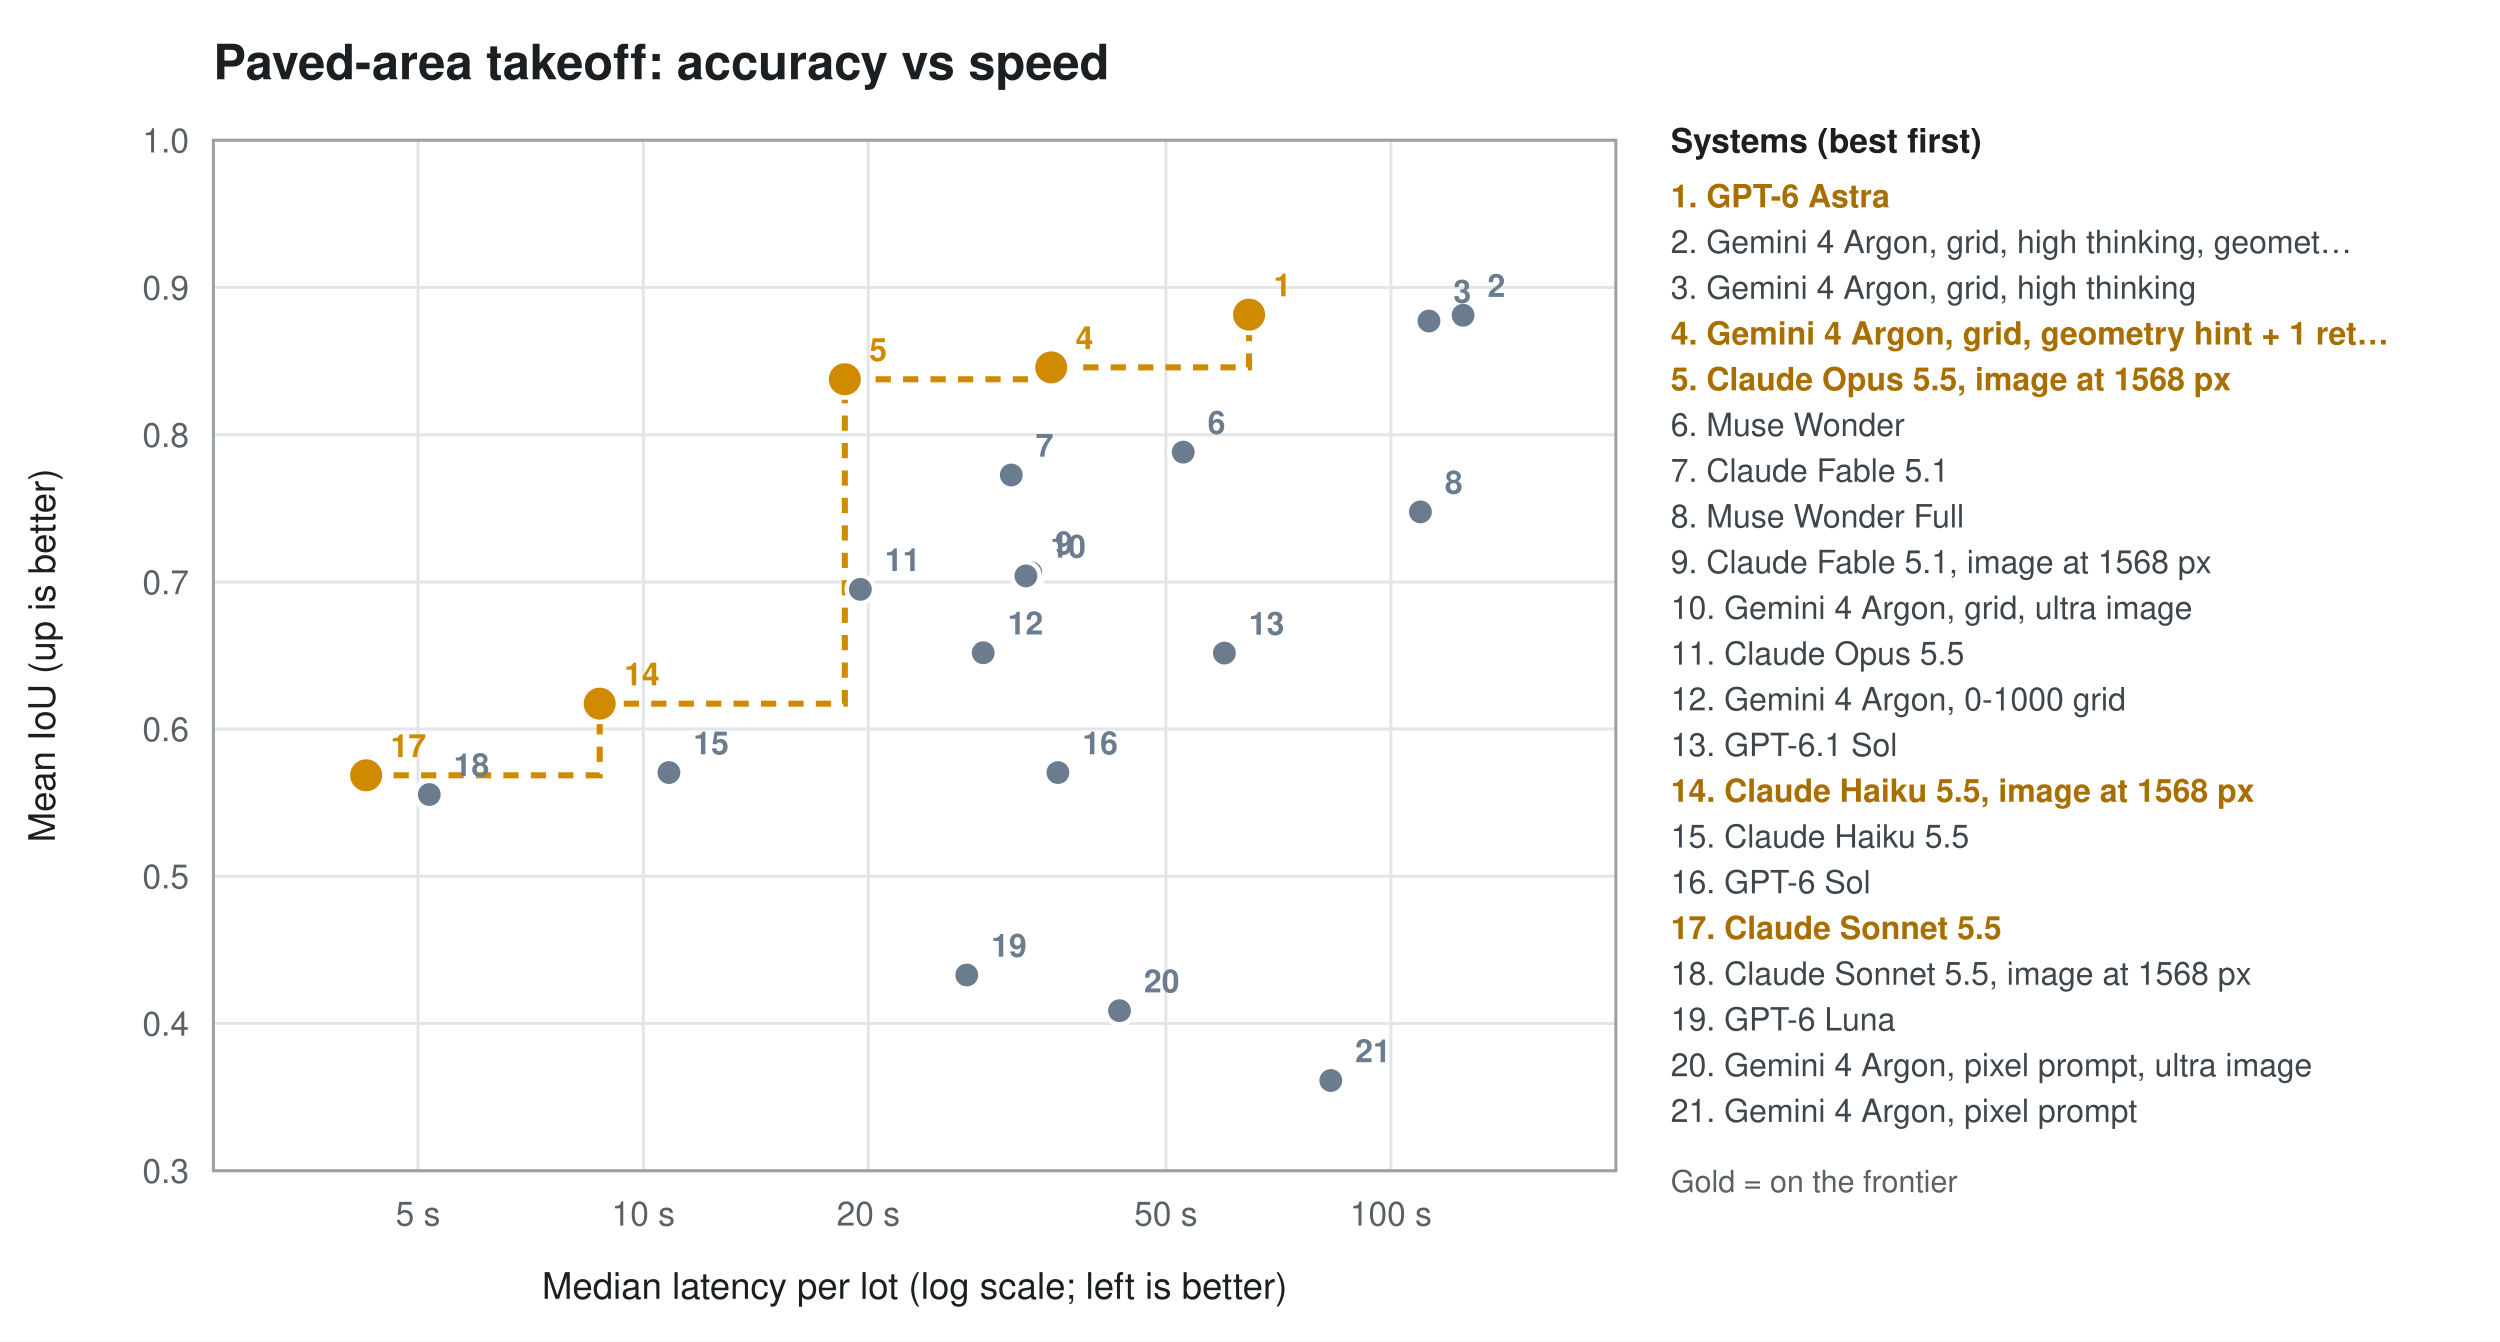
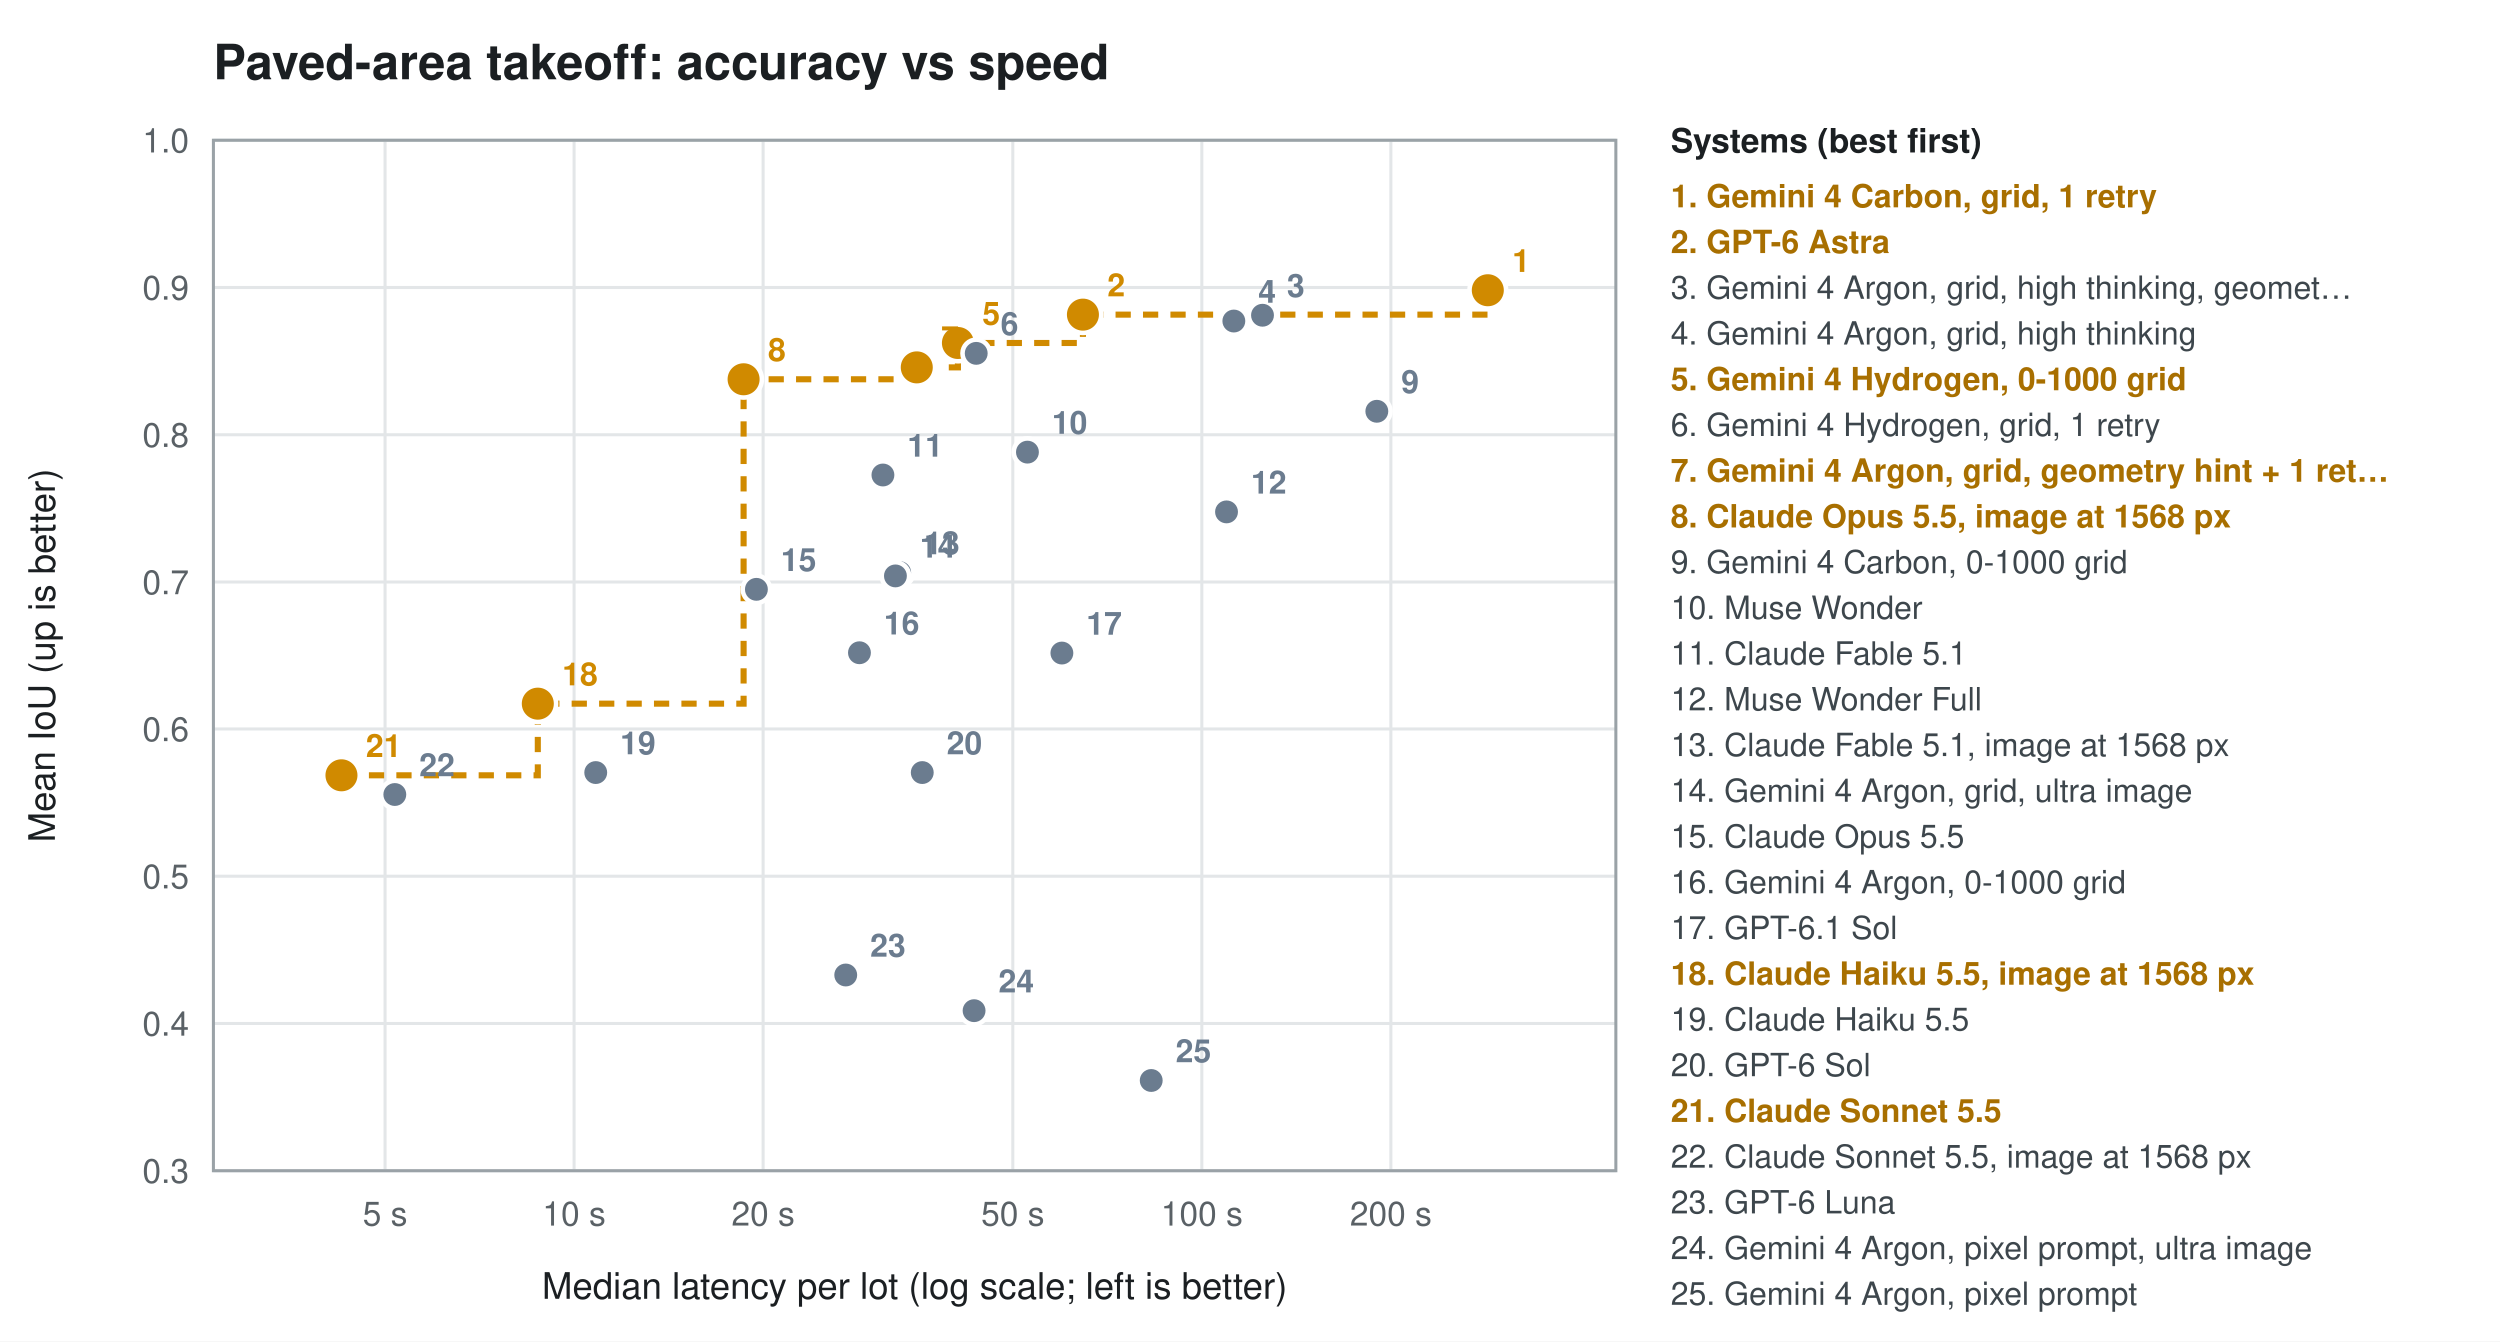
<svg xmlns="http://www.w3.org/2000/svg" viewBox="0 0 820 440" font-family="Helvetica, Arial, sans-serif">
  <rect width="820" height="440" fill="#ffffff" />
  <text x="70" y="26" font-size="16" font-weight="700" fill="#1b1f22">Paved-area takeoff: accuracy vs speed</text>
-   <line x1="137.1" y1="46" x2="137.1" y2="384" stroke="#e3e6e8" />
-   <text x="137.1" y="402" font-size="11" text-anchor="middle" fill="#5a6166">5 s</text>
-   <line x1="211.0" y1="46" x2="211.0" y2="384" stroke="#e3e6e8" />
-   <text x="211.0" y="402" font-size="11" text-anchor="middle" fill="#5a6166">10 s</text>
-   <line x1="284.8" y1="46" x2="284.8" y2="384" stroke="#e3e6e8" />
-   <text x="284.8" y="402" font-size="11" text-anchor="middle" fill="#5a6166">20 s</text>
-   <line x1="382.4" y1="46" x2="382.4" y2="384" stroke="#e3e6e8" />
-   <text x="382.4" y="402" font-size="11" text-anchor="middle" fill="#5a6166">50 s</text>
+   <line x1="126.3" y1="46" x2="126.3" y2="384" stroke="#e3e6e8" />
+   <text x="126.3" y="402" font-size="11" text-anchor="middle" fill="#5a6166">5 s</text>
+   <line x1="188.3" y1="46" x2="188.3" y2="384" stroke="#e3e6e8" />
+   <text x="188.3" y="402" font-size="11" text-anchor="middle" fill="#5a6166">10 s</text>
+   <line x1="250.3" y1="46" x2="250.3" y2="384" stroke="#e3e6e8" />
+   <text x="250.3" y="402" font-size="11" text-anchor="middle" fill="#5a6166">20 s</text>
+   <line x1="332.2" y1="46" x2="332.2" y2="384" stroke="#e3e6e8" />
+   <text x="332.2" y="402" font-size="11" text-anchor="middle" fill="#5a6166">50 s</text>
+   <line x1="394.2" y1="46" x2="394.2" y2="384" stroke="#e3e6e8" />
+   <text x="394.2" y="402" font-size="11" text-anchor="middle" fill="#5a6166">100 s</text>
  <line x1="456.2" y1="46" x2="456.2" y2="384" stroke="#e3e6e8" />
-   <text x="456.2" y="402" font-size="11" text-anchor="middle" fill="#5a6166">100 s</text>
+   <text x="456.2" y="402" font-size="11" text-anchor="middle" fill="#5a6166">200 s</text>
  <line x1="70" y1="384.0" x2="530" y2="384.0" stroke="#e3e6e8" />
  <text x="62" y="388.0" font-size="11" text-anchor="end" fill="#5a6166">0.3</text>
  <line x1="70" y1="335.7" x2="530" y2="335.7" stroke="#e3e6e8" />
  <text x="62" y="339.7" font-size="11" text-anchor="end" fill="#5a6166">0.4</text>
  <line x1="70" y1="287.4" x2="530" y2="287.4" stroke="#e3e6e8" />
  <text x="62" y="291.4" font-size="11" text-anchor="end" fill="#5a6166">0.5</text>
  <line x1="70" y1="239.1" x2="530" y2="239.1" stroke="#e3e6e8" />
  <text x="62" y="243.1" font-size="11" text-anchor="end" fill="#5a6166">0.6</text>
  <line x1="70" y1="190.9" x2="530" y2="190.9" stroke="#e3e6e8" />
  <text x="62" y="194.9" font-size="11" text-anchor="end" fill="#5a6166">0.7</text>
  <line x1="70" y1="142.6" x2="530" y2="142.6" stroke="#e3e6e8" />
  <text x="62" y="146.6" font-size="11" text-anchor="end" fill="#5a6166">0.8</text>
  <line x1="70" y1="94.3" x2="530" y2="94.3" stroke="#e3e6e8" />
  <text x="62" y="98.3" font-size="11" text-anchor="end" fill="#5a6166">0.9</text>
  <line x1="70" y1="46.0" x2="530" y2="46.0" stroke="#e3e6e8" />
  <text x="62" y="50.0" font-size="11" text-anchor="end" fill="#5a6166">1.0</text>
  <rect x="70" y="46" width="460" height="338" fill="none" stroke="#9aa2a7" />
  <text x="300.0" y="426" font-size="12" text-anchor="middle" fill="#1b1f22">Median latency per lot (log scale; left is better)</text>
  <text transform="translate(18 215.0) rotate(-90)" font-size="12" text-anchor="middle" fill="#1b1f22">Mean IoU (up is better)</text>
-   <path d="M120.1,254.3 L196.7,254.3 L196.7,230.8 L277.1,230.8 L277.1,124.4 L344.8,124.4 L344.8,120.5 L409.7,120.5 L409.7,103.2" fill="none" stroke="#d08a00" stroke-width="2" stroke-dasharray="5 4" />
-   <circle cx="409.7" cy="103.2" r="6" fill="#d08a00" stroke="#ffffff" stroke-width="1.5" />
-   <text x="417.7" y="97.2" font-size="10.5" font-weight="700" fill="#d08a00">1</text>
-   <circle cx="479.9" cy="103.4" r="4.5" fill="#6b7c8f" stroke="#ffffff" stroke-width="1.5" />
-   <text x="487.9" y="97.4" font-size="10.5" font-weight="700" fill="#6b7c8f">2</text>
-   <circle cx="468.7" cy="105.3" r="4.5" fill="#6b7c8f" stroke="#ffffff" stroke-width="1.5" />
-   <text x="476.7" y="99.3" font-size="10.5" font-weight="700" fill="#6b7c8f">3</text>
-   <circle cx="344.8" cy="120.5" r="6" fill="#d08a00" stroke="#ffffff" stroke-width="1.5" />
-   <text x="352.8" y="114.5" font-size="10.5" font-weight="700" fill="#d08a00">4</text>
-   <circle cx="277.1" cy="124.4" r="6" fill="#d08a00" stroke="#ffffff" stroke-width="1.5" />
-   <text x="285.1" y="118.4" font-size="10.5" font-weight="700" fill="#d08a00">5</text>
-   <circle cx="388.1" cy="148.3" r="4.5" fill="#6b7c8f" stroke="#ffffff" stroke-width="1.5" />
-   <text x="396.1" y="142.3" font-size="10.5" font-weight="700" fill="#6b7c8f">6</text>
-   <circle cx="331.7" cy="155.8" r="4.5" fill="#6b7c8f" stroke="#ffffff" stroke-width="1.5" />
-   <text x="339.7" y="149.8" font-size="10.5" font-weight="700" fill="#6b7c8f">7</text>
-   <circle cx="465.9" cy="167.9" r="4.5" fill="#6b7c8f" stroke="#ffffff" stroke-width="1.5" />
-   <text x="473.9" y="161.9" font-size="10.5" font-weight="700" fill="#6b7c8f">8</text>
-   <circle cx="338.1" cy="187.8" r="4.5" fill="#6b7c8f" stroke="#ffffff" stroke-width="1.5" />
-   <text x="346.1" y="181.8" font-size="10.5" font-weight="700" fill="#6b7c8f">9</text>
-   <circle cx="336.5" cy="188.9" r="4.5" fill="#6b7c8f" stroke="#ffffff" stroke-width="1.5" />
-   <text x="344.5" y="182.9" font-size="10.5" font-weight="700" fill="#6b7c8f">10</text>
-   <circle cx="282.2" cy="193.3" r="4.5" fill="#6b7c8f" stroke="#ffffff" stroke-width="1.5" />
-   <text x="290.2" y="187.3" font-size="10.5" font-weight="700" fill="#6b7c8f">11</text>
-   <circle cx="322.5" cy="214.1" r="4.5" fill="#6b7c8f" stroke="#ffffff" stroke-width="1.5" />
-   <text x="330.5" y="208.1" font-size="10.5" font-weight="700" fill="#6b7c8f">12</text>
-   <circle cx="401.6" cy="214.2" r="4.5" fill="#6b7c8f" stroke="#ffffff" stroke-width="1.5" />
-   <text x="409.6" y="208.2" font-size="10.5" font-weight="700" fill="#6b7c8f">13</text>
-   <circle cx="196.7" cy="230.8" r="6" fill="#d08a00" stroke="#ffffff" stroke-width="1.5" />
-   <text x="204.7" y="224.8" font-size="10.5" font-weight="700" fill="#d08a00">14</text>
-   <circle cx="219.4" cy="253.4" r="4.5" fill="#6b7c8f" stroke="#ffffff" stroke-width="1.5" />
-   <text x="227.4" y="247.4" font-size="10.5" font-weight="700" fill="#6b7c8f">15</text>
-   <circle cx="347.0" cy="253.4" r="4.5" fill="#6b7c8f" stroke="#ffffff" stroke-width="1.5" />
-   <text x="355.0" y="247.4" font-size="10.5" font-weight="700" fill="#6b7c8f">16</text>
-   <circle cx="120.1" cy="254.3" r="6" fill="#d08a00" stroke="#ffffff" stroke-width="1.5" />
-   <text x="128.1" y="248.3" font-size="10.5" font-weight="700" fill="#d08a00">17</text>
-   <circle cx="140.8" cy="260.6" r="4.5" fill="#6b7c8f" stroke="#ffffff" stroke-width="1.5" />
-   <text x="148.8" y="254.6" font-size="10.5" font-weight="700" fill="#6b7c8f">18</text>
-   <circle cx="317.1" cy="319.8" r="4.5" fill="#6b7c8f" stroke="#ffffff" stroke-width="1.5" />
-   <text x="325.1" y="313.8" font-size="10.5" font-weight="700" fill="#6b7c8f">19</text>
-   <circle cx="367.2" cy="331.5" r="4.5" fill="#6b7c8f" stroke="#ffffff" stroke-width="1.5" />
-   <text x="375.2" y="325.5" font-size="10.5" font-weight="700" fill="#6b7c8f">20</text>
-   <circle cx="436.5" cy="354.4" r="4.5" fill="#6b7c8f" stroke="#ffffff" stroke-width="1.5" />
-   <text x="444.5" y="348.4" font-size="10.5" font-weight="700" fill="#6b7c8f">21</text>
+   <path d="M112.0,254.3 L176.4,254.3 L176.4,230.8 L243.9,230.8 L243.9,124.4 L300.7,124.4 L300.7,120.5 L314.2,120.5 L314.2,112.5 L355.2,112.5 L355.2,103.2 L488.0,103.2 L488.0,95.2" fill="none" stroke="#d08a00" stroke-width="2" stroke-dasharray="5 4" />
+   <circle cx="488.0" cy="95.2" r="6" fill="#d08a00" stroke="#ffffff" stroke-width="1.5" />
+   <text x="496.0" y="89.2" font-size="10.5" font-weight="700" fill="#d08a00">1</text>
+   <circle cx="355.2" cy="103.2" r="6" fill="#d08a00" stroke="#ffffff" stroke-width="1.5" />
+   <text x="363.2" y="97.2" font-size="10.5" font-weight="700" fill="#d08a00">2</text>
+   <circle cx="414.1" cy="103.4" r="4.5" fill="#6b7c8f" stroke="#ffffff" stroke-width="1.5" />
+   <text x="422.1" y="97.4" font-size="10.5" font-weight="700" fill="#6b7c8f">3</text>
+   <circle cx="404.7" cy="105.3" r="4.5" fill="#6b7c8f" stroke="#ffffff" stroke-width="1.5" />
+   <text x="412.7" y="99.3" font-size="10.5" font-weight="700" fill="#6b7c8f">4</text>
+   <circle cx="314.2" cy="112.5" r="6" fill="#d08a00" stroke="#ffffff" stroke-width="1.5" />
+   <text x="322.2" y="106.5" font-size="10.5" font-weight="700" fill="#d08a00">5</text>
+   <circle cx="320.2" cy="115.9" r="4.5" fill="#6b7c8f" stroke="#ffffff" stroke-width="1.5" />
+   <text x="328.2" y="109.9" font-size="10.5" font-weight="700" fill="#6b7c8f">6</text>
+   <circle cx="300.7" cy="120.5" r="6" fill="#d08a00" stroke="#ffffff" stroke-width="1.5" />
+   <text x="308.7" y="114.5" font-size="10.5" font-weight="700" fill="#d08a00">7</text>
+   <circle cx="243.9" cy="124.4" r="6" fill="#d08a00" stroke="#ffffff" stroke-width="1.5" />
+   <text x="251.9" y="118.4" font-size="10.5" font-weight="700" fill="#d08a00">8</text>
+   <circle cx="451.6" cy="134.9" r="4.5" fill="#6b7c8f" stroke="#ffffff" stroke-width="1.5" />
+   <text x="459.6" y="128.9" font-size="10.5" font-weight="700" fill="#6b7c8f">9</text>
+   <circle cx="337.0" cy="148.3" r="4.5" fill="#6b7c8f" stroke="#ffffff" stroke-width="1.5" />
+   <text x="345.0" y="142.3" font-size="10.5" font-weight="700" fill="#6b7c8f">10</text>
+   <circle cx="289.6" cy="155.8" r="4.5" fill="#6b7c8f" stroke="#ffffff" stroke-width="1.5" />
+   <text x="297.6" y="149.8" font-size="10.5" font-weight="700" fill="#6b7c8f">11</text>
+   <circle cx="402.3" cy="167.9" r="4.5" fill="#6b7c8f" stroke="#ffffff" stroke-width="1.5" />
+   <text x="410.3" y="161.9" font-size="10.5" font-weight="700" fill="#6b7c8f">12</text>
+   <circle cx="295.1" cy="187.8" r="4.5" fill="#6b7c8f" stroke="#ffffff" stroke-width="1.5" />
+   <text x="303.1" y="181.8" font-size="10.5" font-weight="700" fill="#6b7c8f">13</text>
+   <circle cx="293.7" cy="188.9" r="4.5" fill="#6b7c8f" stroke="#ffffff" stroke-width="1.5" />
+   <text x="301.7" y="182.9" font-size="10.5" font-weight="700" fill="#6b7c8f">14</text>
+   <circle cx="248.1" cy="193.3" r="4.5" fill="#6b7c8f" stroke="#ffffff" stroke-width="1.5" />
+   <text x="256.1" y="187.3" font-size="10.5" font-weight="700" fill="#6b7c8f">15</text>
+   <circle cx="281.9" cy="214.1" r="4.5" fill="#6b7c8f" stroke="#ffffff" stroke-width="1.5" />
+   <text x="289.9" y="208.1" font-size="10.5" font-weight="700" fill="#6b7c8f">16</text>
+   <circle cx="348.3" cy="214.2" r="4.5" fill="#6b7c8f" stroke="#ffffff" stroke-width="1.5" />
+   <text x="356.3" y="208.2" font-size="10.5" font-weight="700" fill="#6b7c8f">17</text>
+   <circle cx="176.4" cy="230.8" r="6" fill="#d08a00" stroke="#ffffff" stroke-width="1.5" />
+   <text x="184.4" y="224.8" font-size="10.5" font-weight="700" fill="#d08a00">18</text>
+   <circle cx="195.4" cy="253.4" r="4.5" fill="#6b7c8f" stroke="#ffffff" stroke-width="1.5" />
+   <text x="203.4" y="247.4" font-size="10.5" font-weight="700" fill="#6b7c8f">19</text>
+   <circle cx="302.5" cy="253.4" r="4.5" fill="#6b7c8f" stroke="#ffffff" stroke-width="1.5" />
+   <text x="310.5" y="247.4" font-size="10.5" font-weight="700" fill="#6b7c8f">20</text>
+   <circle cx="112.0" cy="254.3" r="6" fill="#d08a00" stroke="#ffffff" stroke-width="1.5" />
+   <text x="120.0" y="248.3" font-size="10.5" font-weight="700" fill="#d08a00">21</text>
+   <circle cx="129.5" cy="260.6" r="4.5" fill="#6b7c8f" stroke="#ffffff" stroke-width="1.5" />
+   <text x="137.5" y="254.6" font-size="10.5" font-weight="700" fill="#6b7c8f">22</text>
+   <circle cx="277.4" cy="319.8" r="4.5" fill="#6b7c8f" stroke="#ffffff" stroke-width="1.5" />
+   <text x="285.4" y="313.8" font-size="10.5" font-weight="700" fill="#6b7c8f">23</text>
+   <circle cx="319.5" cy="331.5" r="4.5" fill="#6b7c8f" stroke="#ffffff" stroke-width="1.5" />
+   <text x="327.5" y="325.5" font-size="10.5" font-weight="700" fill="#6b7c8f">24</text>
+   <circle cx="377.6" cy="354.4" r="4.5" fill="#6b7c8f" stroke="#ffffff" stroke-width="1.5" />
+   <text x="385.6" y="348.4" font-size="10.5" font-weight="700" fill="#6b7c8f">25</text>
  <text x="548" y="50" font-size="11" font-weight="700" fill="#1b1f22">Systems (best first)</text>
-   <text x="548" y="68" font-size="10.5" fill="#a86f00" font-weight="700">1. GPT-6 Astra</text>
-   <text x="548" y="83" font-size="10.5" fill="#3d464c" font-weight="400">2. Gemini 4 Argon, grid, high thinking, geomet…</text>
-   <text x="548" y="98" font-size="10.5" fill="#3d464c" font-weight="400">3. Gemini 4 Argon, grid, high thinking</text>
-   <text x="548" y="113" font-size="10.5" fill="#a86f00" font-weight="700">4. Gemini 4 Argon, grid, geometry hint + 1 ret…</text>
-   <text x="548" y="128" font-size="10.5" fill="#a86f00" font-weight="700">5. Claude Opus 5.5, image at 1568 px</text>
-   <text x="548" y="143" font-size="10.5" fill="#3d464c" font-weight="400">6. Muse Wonder</text>
-   <text x="548" y="158" font-size="10.5" fill="#3d464c" font-weight="400">7. Claude Fable 5.1</text>
-   <text x="548" y="173" font-size="10.5" fill="#3d464c" font-weight="400">8. Muse Wonder Full</text>
-   <text x="548" y="188" font-size="10.5" fill="#3d464c" font-weight="400">9. Claude Fable 5.1, image at 1568 px</text>
-   <text x="548" y="203" font-size="10.5" fill="#3d464c" font-weight="400">10. Gemini 4 Argon, grid, ultra image</text>
-   <text x="548" y="218" font-size="10.5" fill="#3d464c" font-weight="400">11. Claude Opus 5.5</text>
-   <text x="548" y="233" font-size="10.5" fill="#3d464c" font-weight="400">12. Gemini 4 Argon, 0-1000 grid</text>
-   <text x="548" y="248" font-size="10.5" fill="#3d464c" font-weight="400">13. GPT-6.1 Sol</text>
-   <text x="548" y="263" font-size="10.5" fill="#a86f00" font-weight="700">14. Claude Haiku 5.5, image at 1568 px</text>
-   <text x="548" y="278" font-size="10.5" fill="#3d464c" font-weight="400">15. Claude Haiku 5.5</text>
-   <text x="548" y="293" font-size="10.5" fill="#3d464c" font-weight="400">16. GPT-6 Sol</text>
-   <text x="548" y="308" font-size="10.5" fill="#a86f00" font-weight="700">17. Claude Sonnet 5.5</text>
-   <text x="548" y="323" font-size="10.5" fill="#3d464c" font-weight="400">18. Claude Sonnet 5.5, image at 1568 px</text>
-   <text x="548" y="338" font-size="10.5" fill="#3d464c" font-weight="400">19. GPT-6 Luna</text>
-   <text x="548" y="353" font-size="10.5" fill="#3d464c" font-weight="400">20. Gemini 4 Argon, pixel prompt, ultra image</text>
-   <text x="548" y="368" font-size="10.5" fill="#3d464c" font-weight="400">21. Gemini 4 Argon, pixel prompt</text>
-   <text x="548" y="391" font-size="10" fill="#5a6166">Gold = on the frontier</text>
+   <text x="548" y="68" font-size="10.5" fill="#a86f00" font-weight="700">1. Gemini 4 Carbon, grid, 1 retry</text>
+   <text x="548" y="83" font-size="10.5" fill="#a86f00" font-weight="700">2. GPT-6 Astra</text>
+   <text x="548" y="98" font-size="10.5" fill="#3d464c" font-weight="400">3. Gemini 4 Argon, grid, high thinking, geomet…</text>
+   <text x="548" y="113" font-size="10.5" fill="#3d464c" font-weight="400">4. Gemini 4 Argon, grid, high thinking</text>
+   <text x="548" y="128" font-size="10.5" fill="#a86f00" font-weight="700">5. Gemini 4 Hydrogen, 0-1000 grid</text>
+   <text x="548" y="143" font-size="10.5" fill="#3d464c" font-weight="400">6. Gemini 4 Hydrogen, grid, 1 retry</text>
+   <text x="548" y="158" font-size="10.5" fill="#a86f00" font-weight="700">7. Gemini 4 Argon, grid, geometry hint + 1 ret…</text>
+   <text x="548" y="173" font-size="10.5" fill="#a86f00" font-weight="700">8. Claude Opus 5.5, image at 1568 px</text>
+   <text x="548" y="188" font-size="10.5" fill="#3d464c" font-weight="400">9. Gemini 4 Carbon, 0-1000 grid</text>
+   <text x="548" y="203" font-size="10.5" fill="#3d464c" font-weight="400">10. Muse Wonder</text>
+   <text x="548" y="218" font-size="10.5" fill="#3d464c" font-weight="400">11. Claude Fable 5.1</text>
+   <text x="548" y="233" font-size="10.5" fill="#3d464c" font-weight="400">12. Muse Wonder Full</text>
+   <text x="548" y="248" font-size="10.5" fill="#3d464c" font-weight="400">13. Claude Fable 5.1, image at 1568 px</text>
+   <text x="548" y="263" font-size="10.5" fill="#3d464c" font-weight="400">14. Gemini 4 Argon, grid, ultra image</text>
+   <text x="548" y="278" font-size="10.5" fill="#3d464c" font-weight="400">15. Claude Opus 5.5</text>
+   <text x="548" y="293" font-size="10.5" fill="#3d464c" font-weight="400">16. Gemini 4 Argon, 0-1000 grid</text>
+   <text x="548" y="308" font-size="10.5" fill="#3d464c" font-weight="400">17. GPT-6.1 Sol</text>
+   <text x="548" y="323" font-size="10.5" fill="#a86f00" font-weight="700">18. Claude Haiku 5.5, image at 1568 px</text>
+   <text x="548" y="338" font-size="10.5" fill="#3d464c" font-weight="400">19. Claude Haiku 5.5</text>
+   <text x="548" y="353" font-size="10.5" fill="#3d464c" font-weight="400">20. GPT-6 Sol</text>
+   <text x="548" y="368" font-size="10.5" fill="#a86f00" font-weight="700">21. Claude Sonnet 5.5</text>
+   <text x="548" y="383" font-size="10.5" fill="#3d464c" font-weight="400">22. Claude Sonnet 5.5, image at 1568 px</text>
+   <text x="548" y="398" font-size="10.5" fill="#3d464c" font-weight="400">23. GPT-6 Luna</text>
+   <text x="548" y="413" font-size="10.5" fill="#3d464c" font-weight="400">24. Gemini 4 Argon, pixel prompt, ultra image</text>
+   <text x="548" y="428" font-size="10.5" fill="#3d464c" font-weight="400">25. Gemini 4 Argon, pixel prompt</text>
+   <text x="548" y="451" font-size="10" fill="#5a6166">Gold = on the frontier</text>
</svg>
